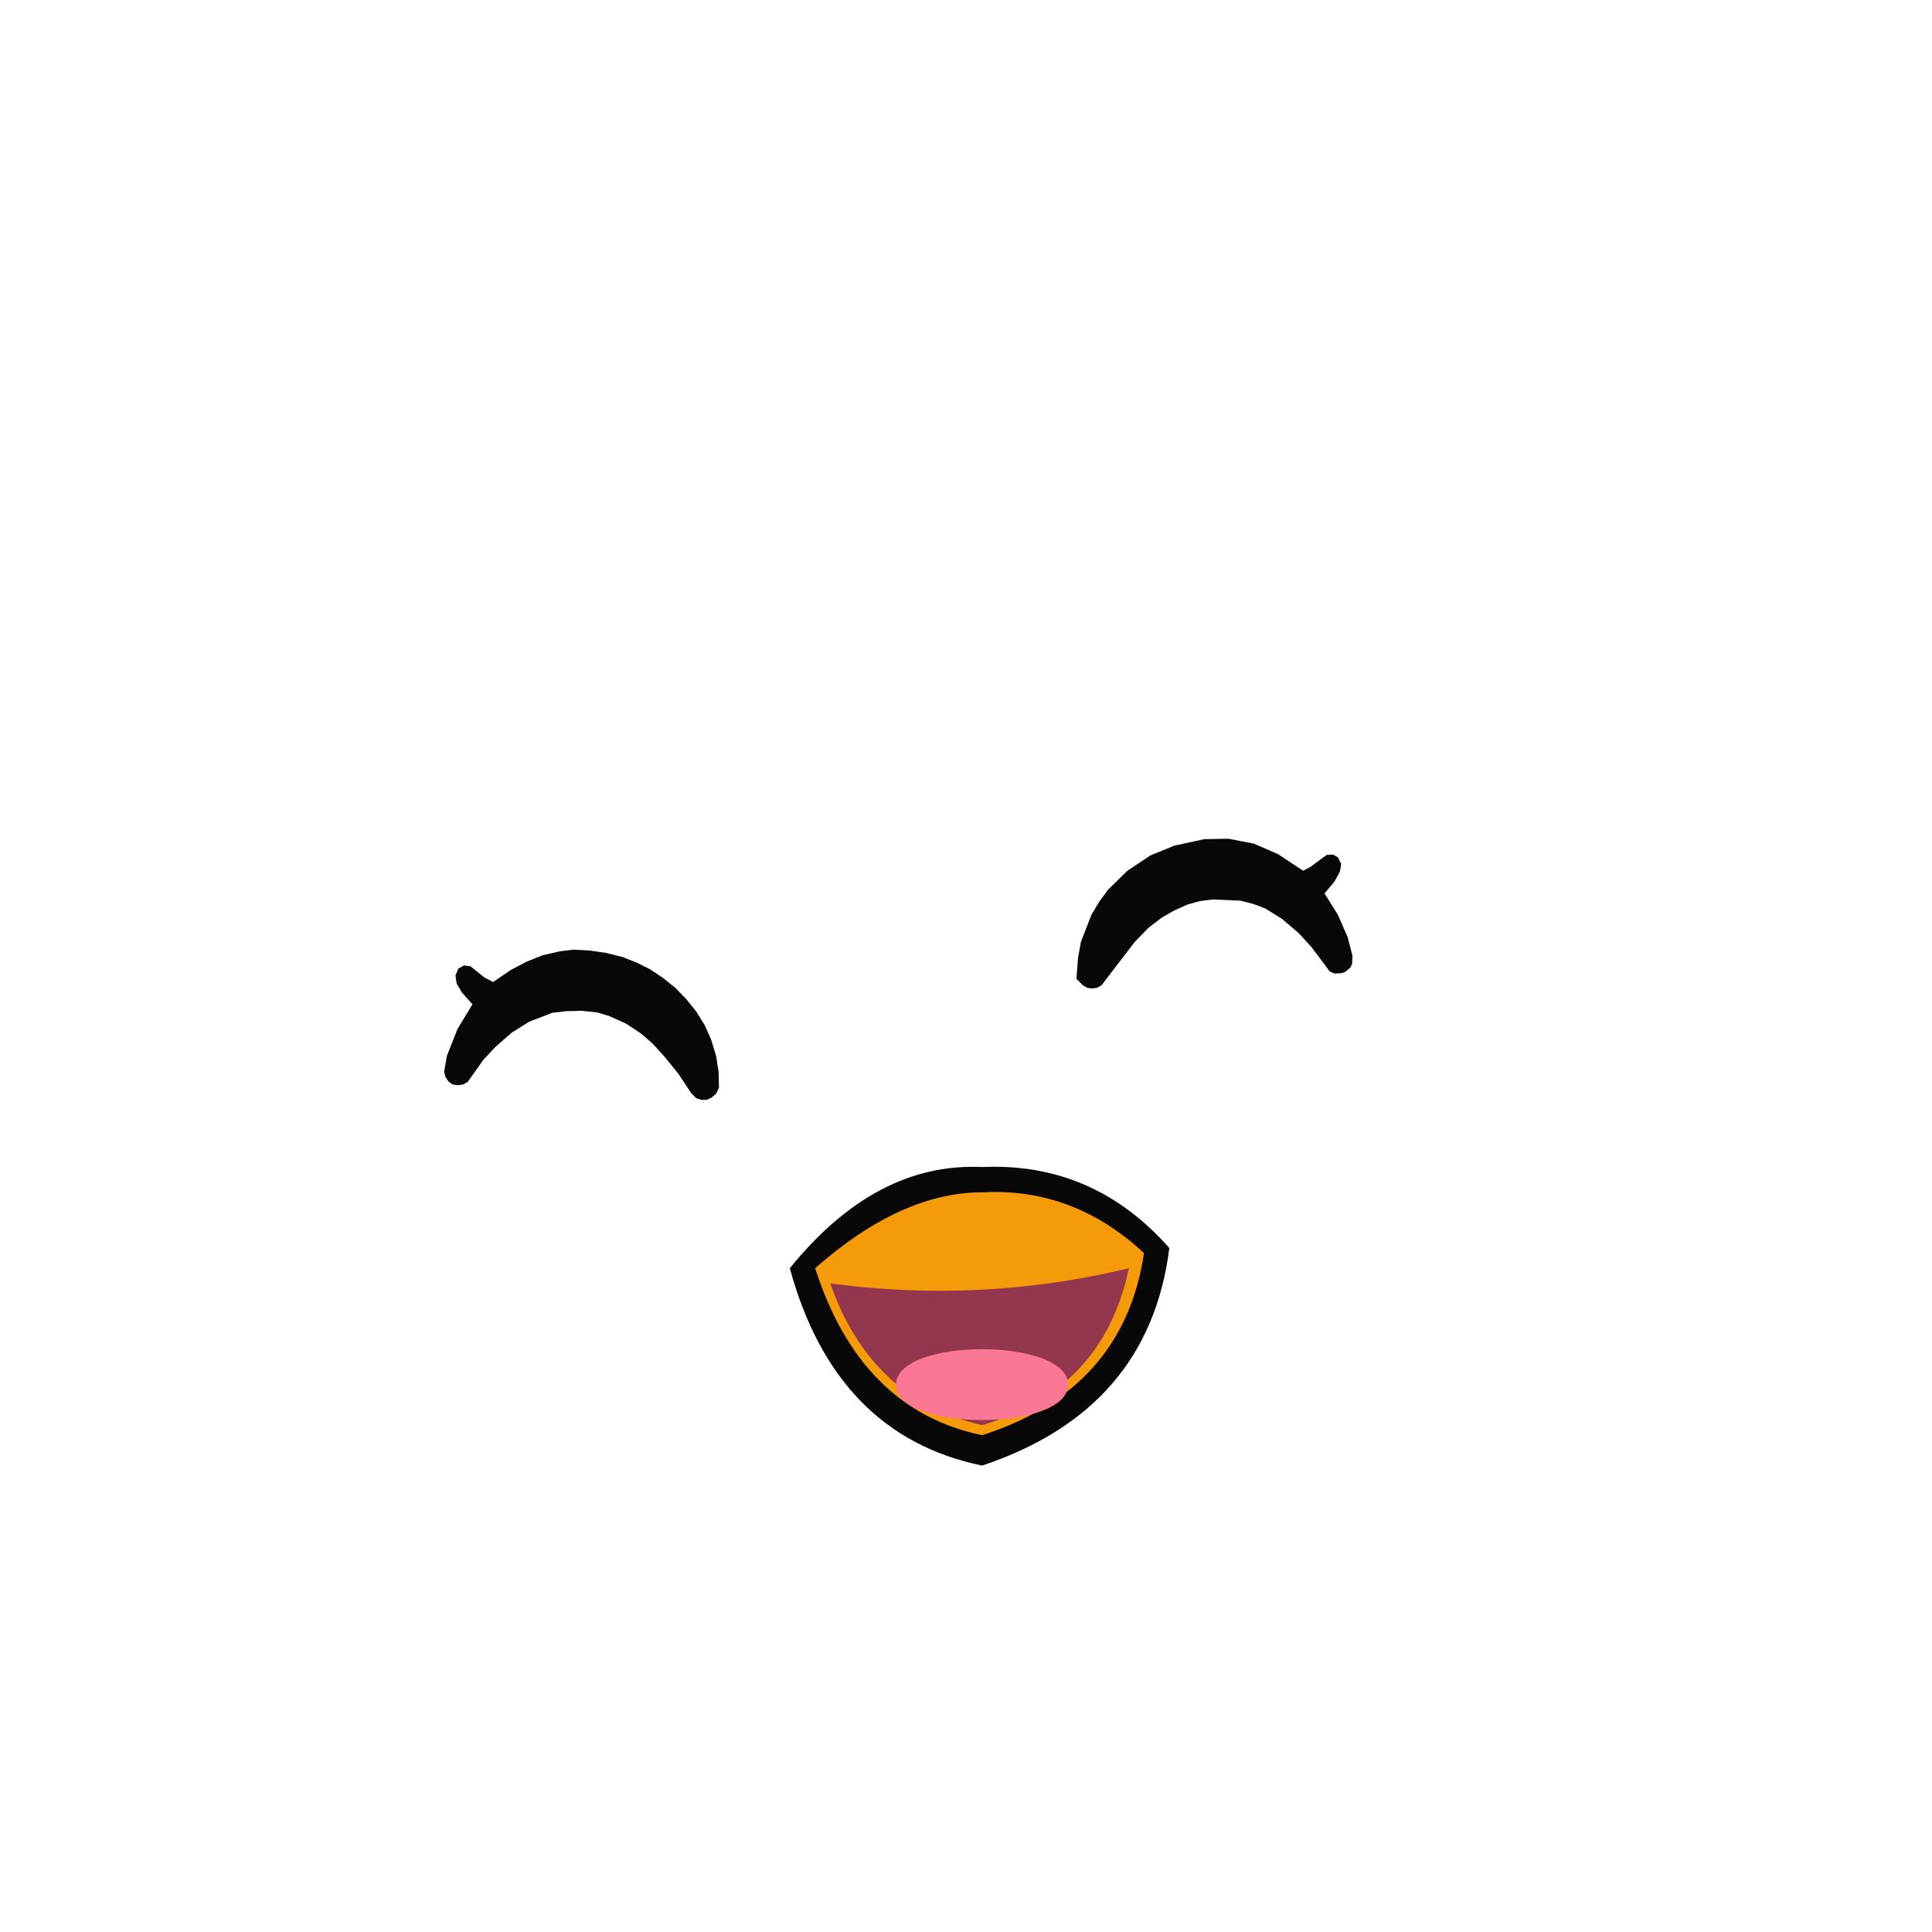
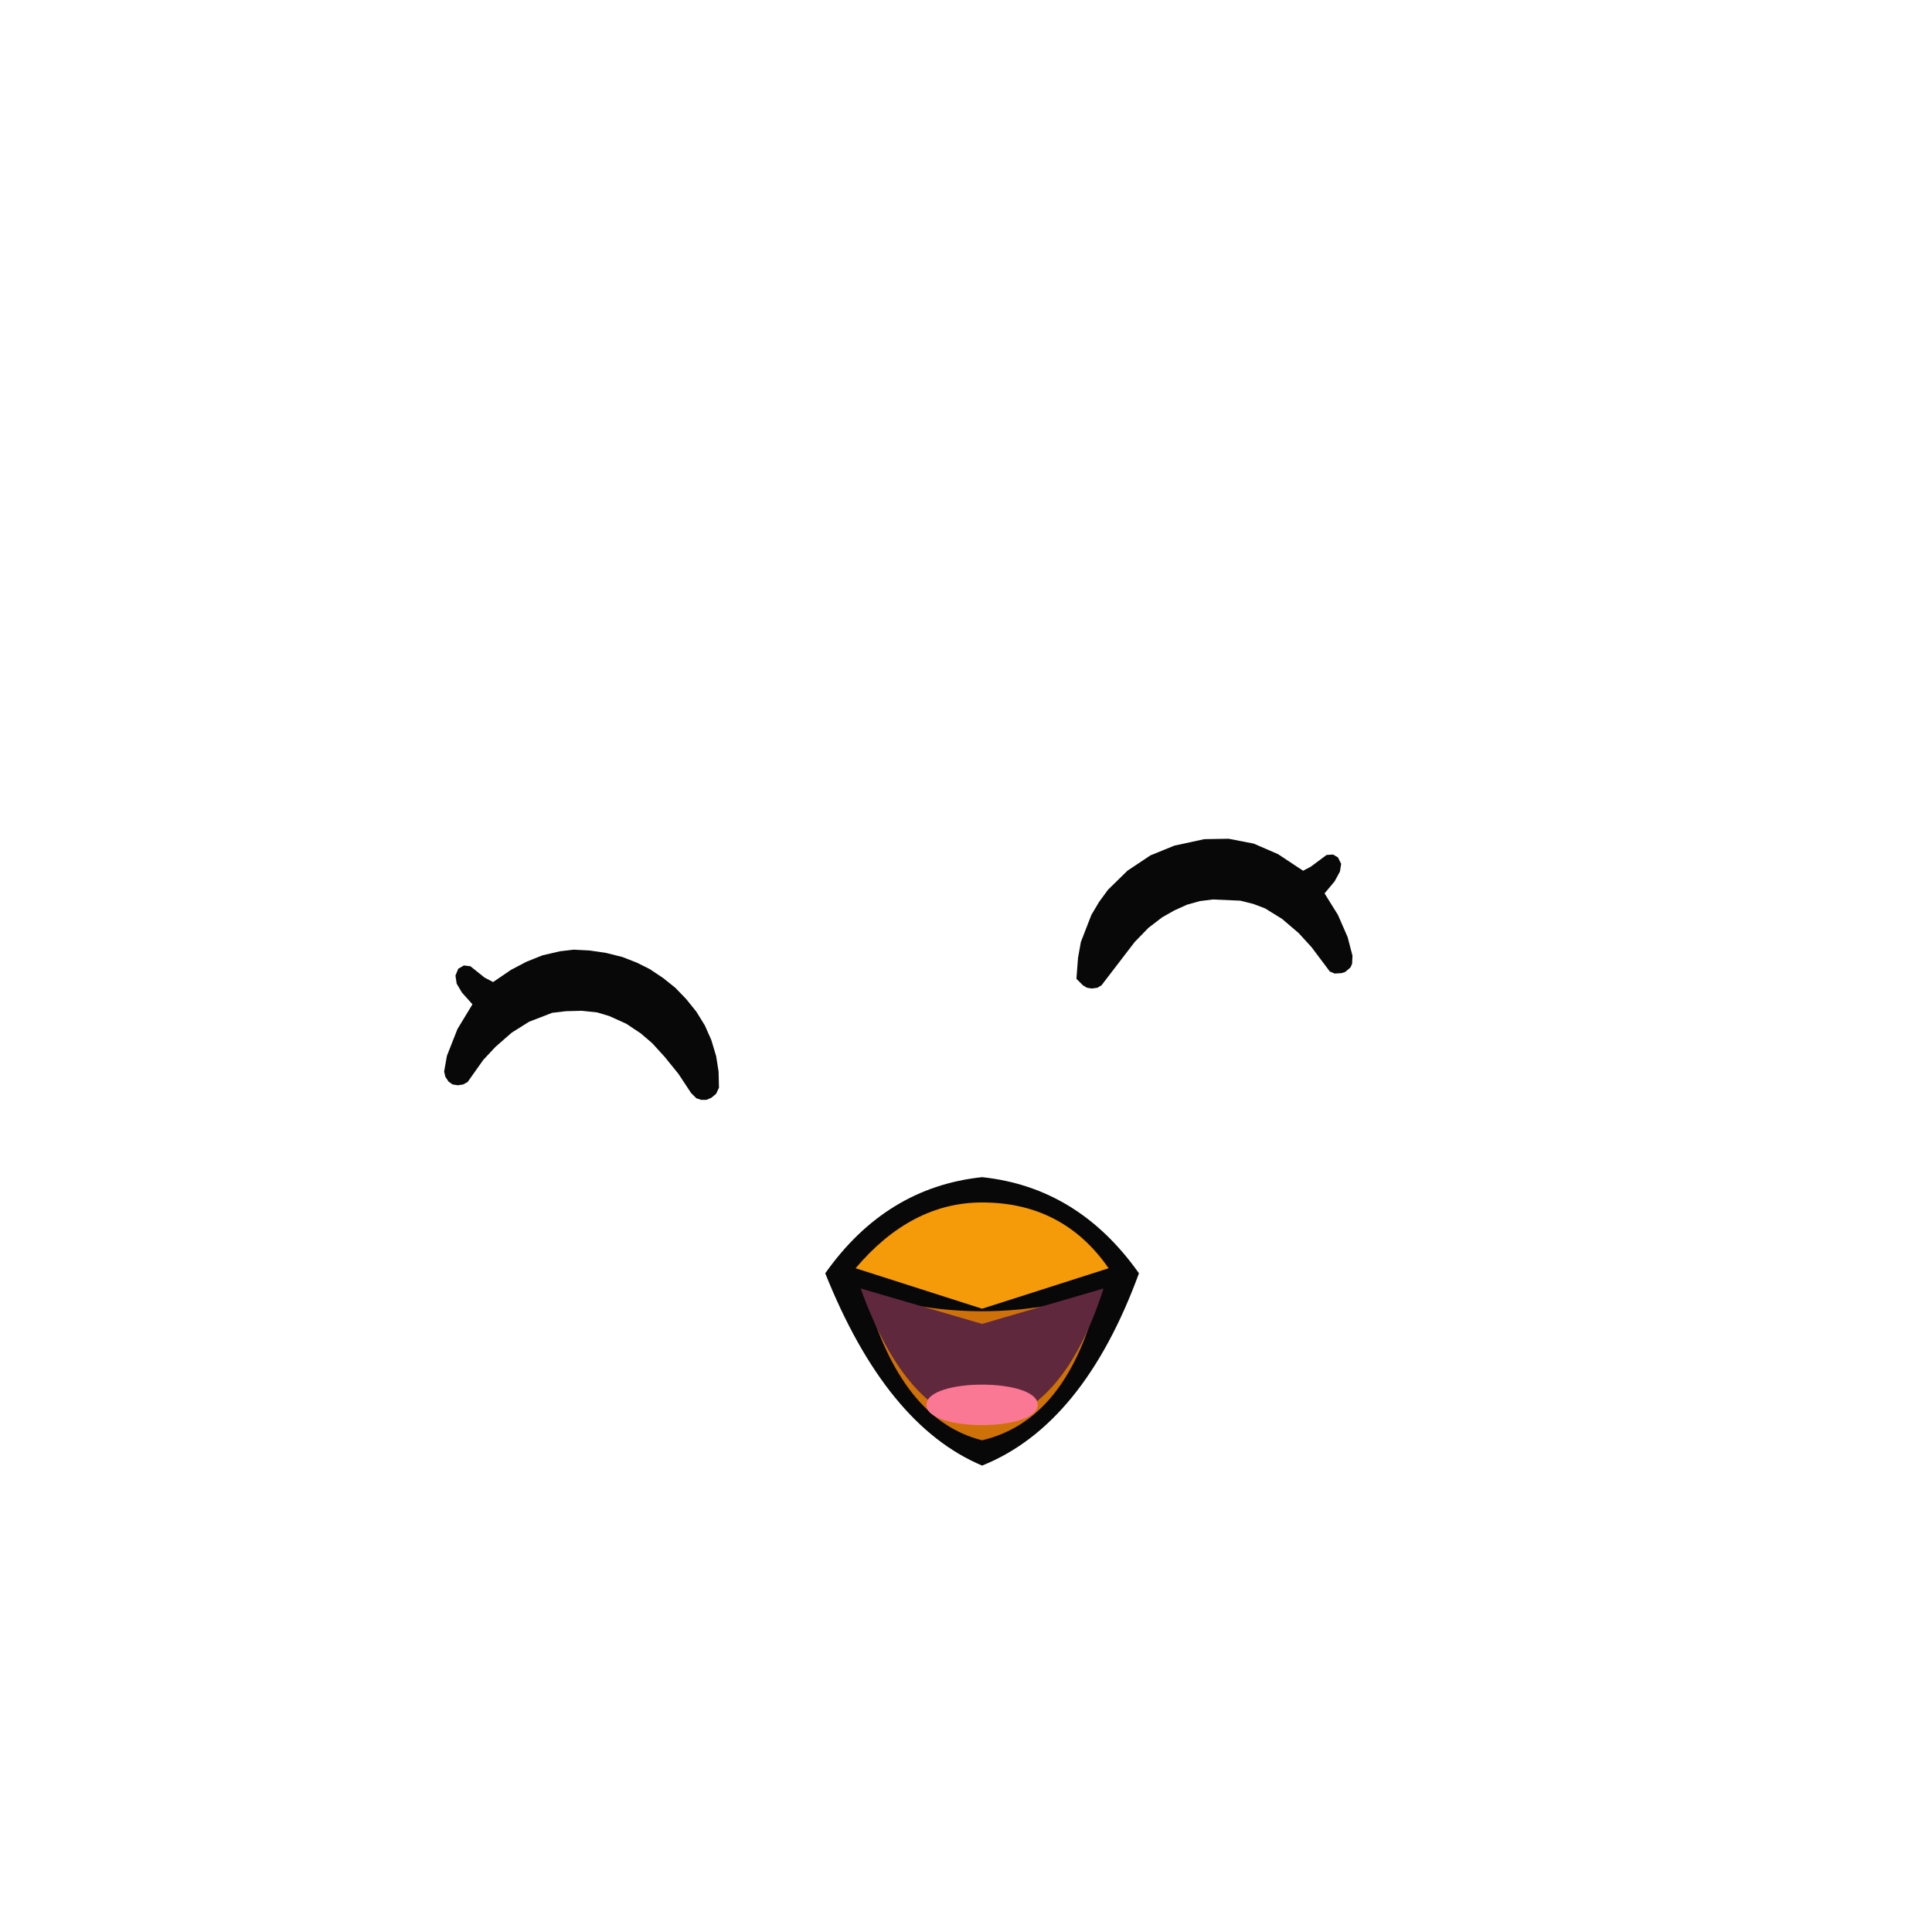
<svg xmlns="http://www.w3.org/2000/svg" viewBox="0 0 420 420">
  <g class="sthings-face" data-face="happy">
    <g data-pip-part="eye-0">
      <path fill="#080808" fill-rule="evenodd" d="M121.716 206.801 124.708 206.449 128.14 206.625 131.748 207.153 135.268 208.033 138.436 209.265 141.252 210.673 144.156 212.609 146.796 214.721 149.172 217.185 151.372 219.913 153.22 222.905 154.628 226.073 155.684 229.593 156.212 232.937 156.3 236.457 155.684 237.777 154.628 238.657 153.572 239.097H152.428L151.372 238.745L150.228 237.601L147.5 233.465L144.508 229.769L141.78 226.777L139.316 224.665L136.148 222.553L132.452 220.881L129.812 220.089L126.468 219.737L123.036 219.825L120.044 220.177L115.028 222.113L111.244 224.489L107.724 227.569L105.084 230.385L101.652 235.225L100.684 235.753L99.54 235.929L98.396 235.753L97.516 235.137L96.812 234.081L96.548 232.937L97.164 229.505L99.452 223.697L102.708 218.329L100.42 215.777L99.276 213.841L99.012 212.081L99.628 210.585L100.86 209.881L102.268 210.057L105.348 212.521L107.196 213.489L111.068 210.849L114.412 209.089L117.932 207.681L121.716 206.801Z" />
    </g>
    <g data-pip-part="eye-1">
      <path fill="#080808" fill-rule="evenodd" d="M261.812 182.425 267.092 182.337 272.548 183.393 277.828 185.681 283.284 189.289 284.956 188.409 288.388 185.857 289.796 185.769 290.852 186.385 291.556 187.793 291.292 189.465 290.148 191.577 287.948 194.217 290.852 198.881 292.964 203.721 294.02 207.769 293.932 209.529 293.58 210.321 292.436 211.289 291.644 211.553 290.148 211.641 289.092 211.201 285.132 205.921 282.316 202.841 278.708 199.761 275.012 197.473 272.46 196.505 269.644 195.801 263.66 195.537 260.844 195.889 258.028 196.681 255.3 197.913 252.66 199.409 249.668 201.697 246.676 204.777 239.46 214.193 238.58 214.721 237.348 214.897 236.292 214.721 235.412 214.193 234.004 212.785 234.356 208.209 234.972 204.777 237.26 198.881 238.932 196.065 240.868 193.425 245.092 189.289 250.108 185.945 255.3 183.833 261.812 182.425Z" />
    </g>
    <g data-pip-part="beak">
-       <path fill="#080808" fill-rule="evenodd" d="M171.7 275.705Q190.4 252.605 213.5 253.705Q237.7 252.605 254.2 271.305Q249.8 306.505 213.5 318.605Q181.6 312.005 171.7 275.705Z" />
-       <path fill="#f59a08" fill-rule="evenodd" d="M177.2 275.705Q195.9 259.205 213.5 259.205Q233.3 258.105 248.7 272.405Q244.3 302.105 213.5 312.005Q187.1 306.505 177.2 275.705Z" />
-       <path fill="#94364e" fill-rule="evenodd" d="M180.5 279.005Q213.5 283.405 245.4 275.705Q239.9 302.105 213.5 309.805Q189.3 304.305 180.5 279.005Z" />
-       <path fill="#fa7894" fill-rule="evenodd" d="M194.8 301.005C194.8 290.739 232.2 290.739 232.2 301.005C232.2 311.271 194.8 311.271 194.8 301.005Z" />
+       <path fill="#080808" fill-rule="evenodd" d="M179.4 276.805Q192.6 258.105 213.5 255.905Q234.4 258.105 247.6 276.805Q235.5 309.805 213.5 318.605Q192.6 309.805 179.4 276.805Z" />
+       <path fill="#cd7108" fill-rule="evenodd" d="M188.2 281.205Q213.5 288.905 238.8 281.205Q232.2 308.705 213.5 313.105Q195.9 308.705 188.2 281.205Z" />
+       <path fill="#f59a08" fill-rule="evenodd" d="M186.0 275.705Q198.1 261.405 213.5 261.405Q231.1 261.405 241.0 275.705L213.5 284.505L186.0 275.705Z" />
+       <path fill="#60283d" fill-rule="evenodd" d="M187.1 280.105 213.5 287.805 239.9 280.105Q231.1 307.605 213.5 309.805Q197.0 307.605 187.1 280.105Z" />
+       <path fill="#fa7894" fill-rule="evenodd" d="M201.4 305.405C201.4 299.539 225.6 299.539 225.6 305.405C225.6 311.271 201.4 311.271 201.4 305.405Z" />
    </g>
  </g>
</svg>
